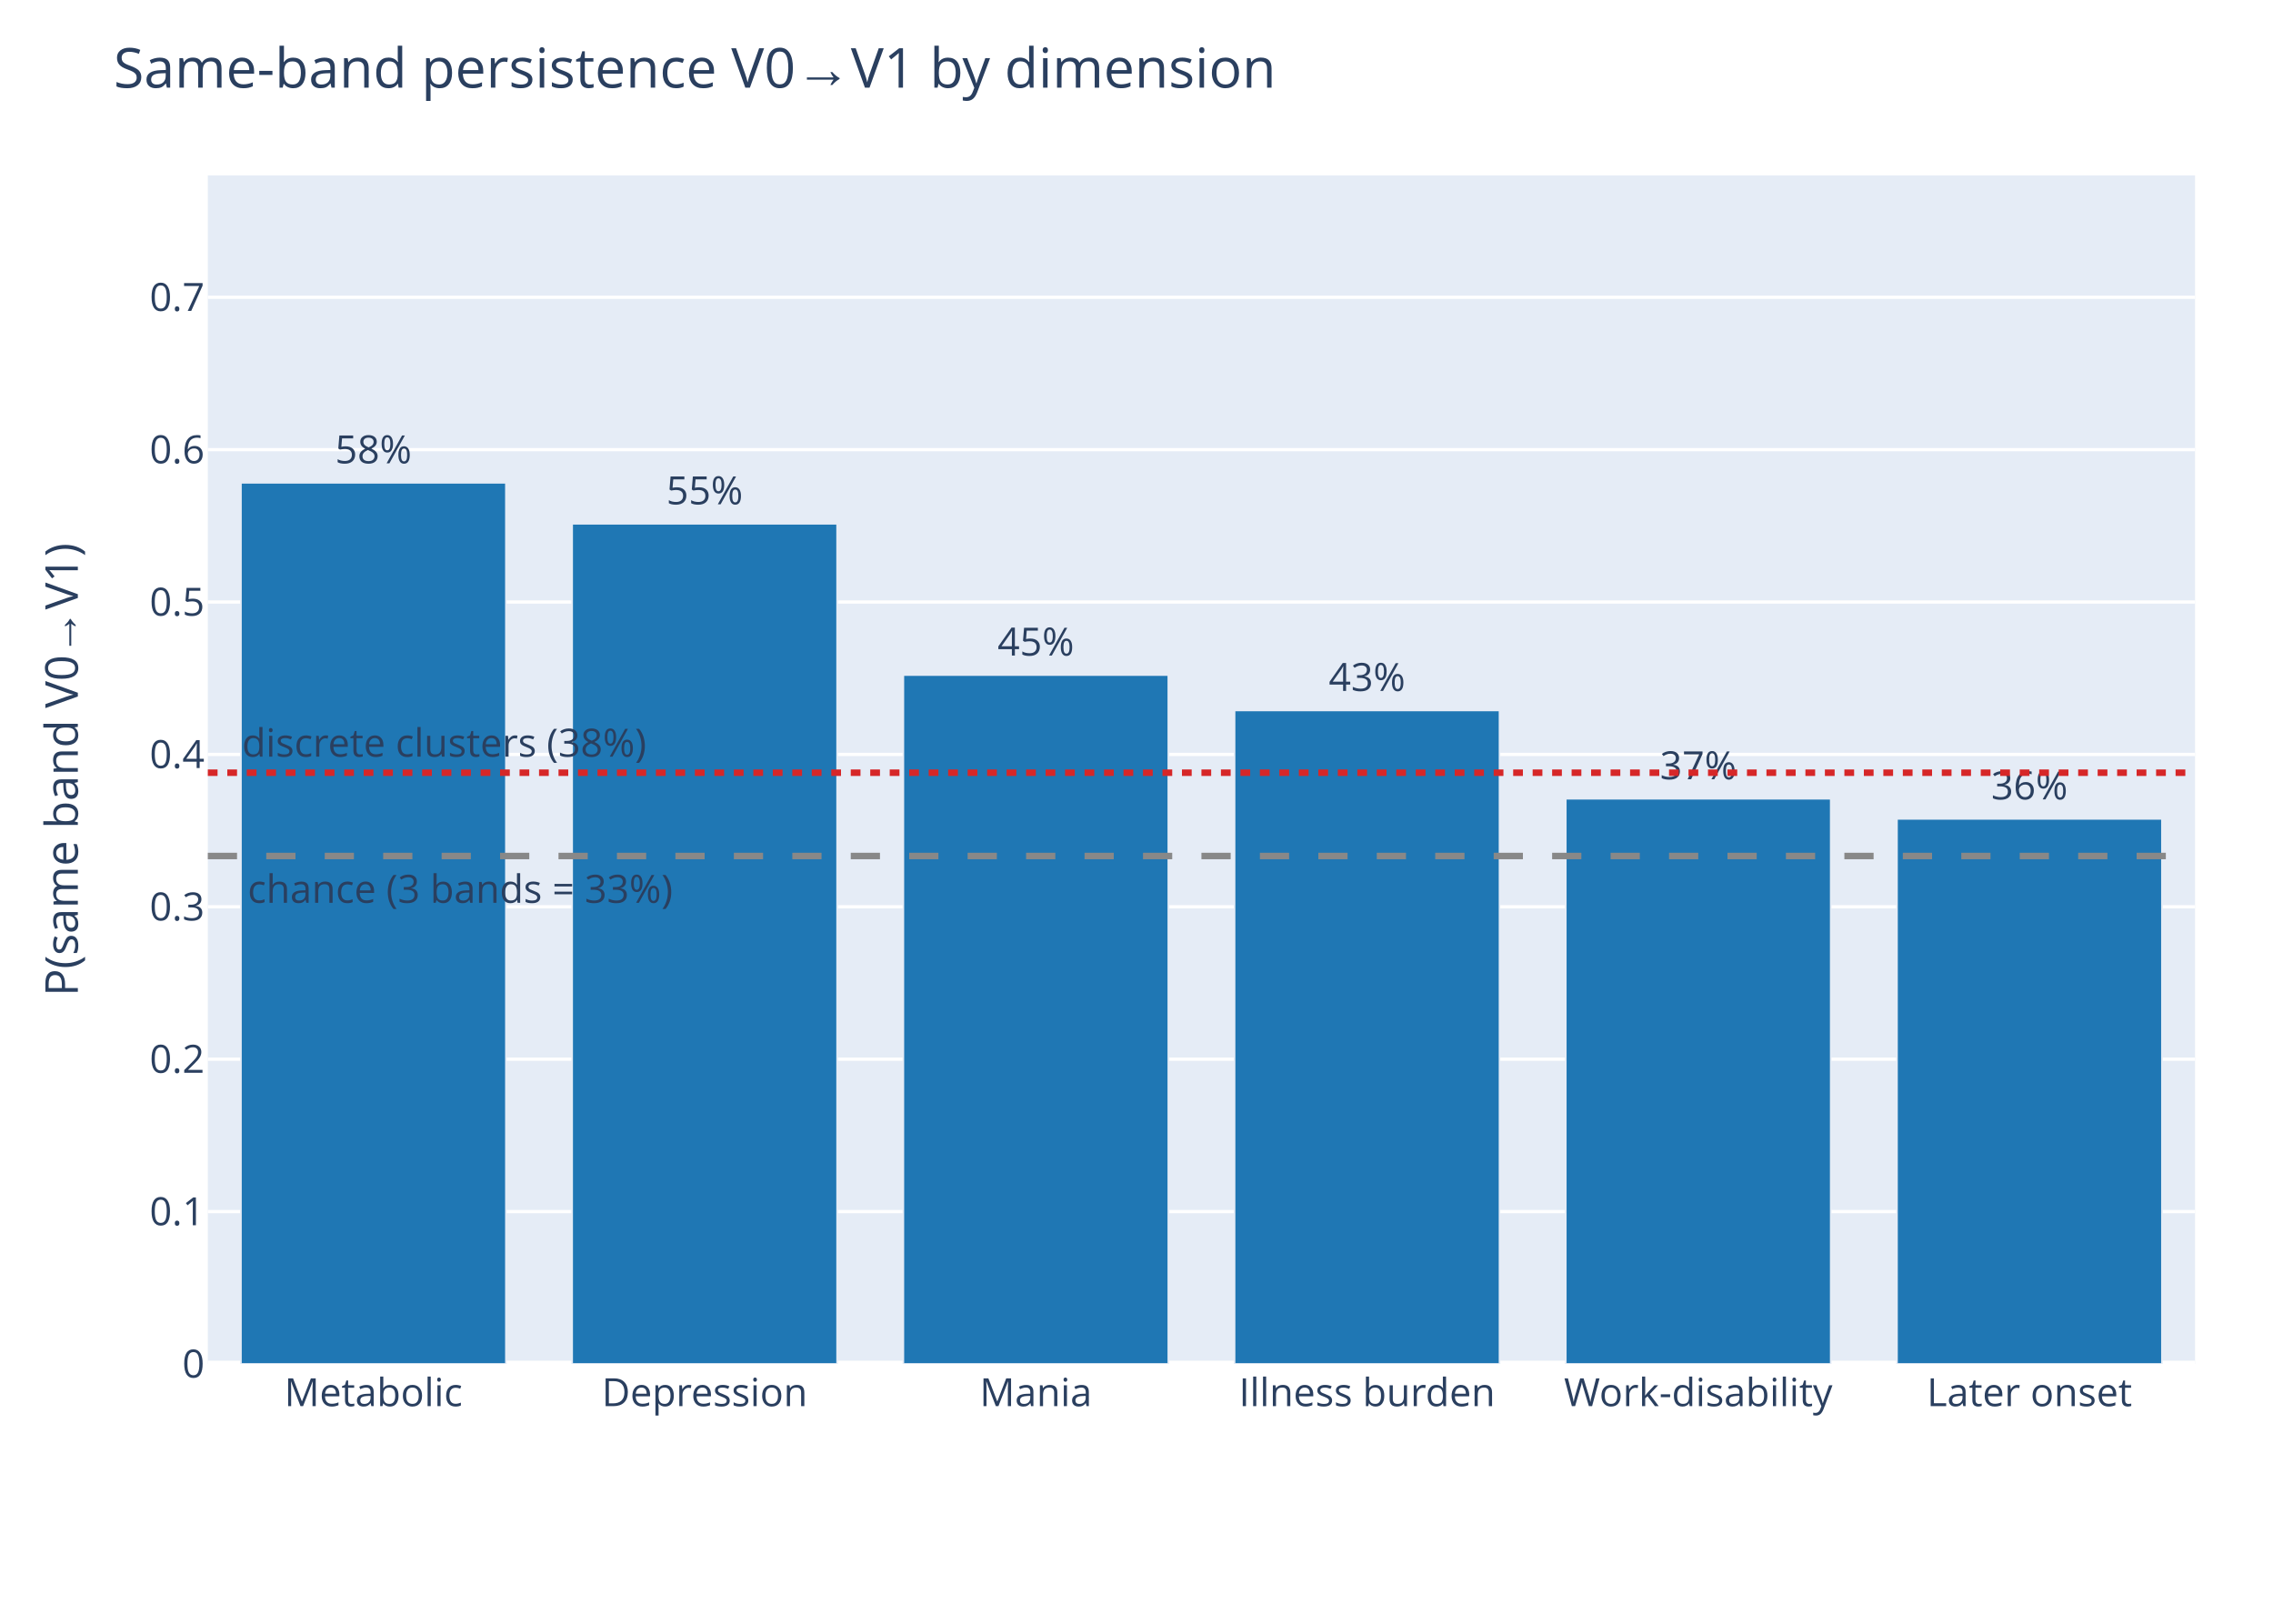
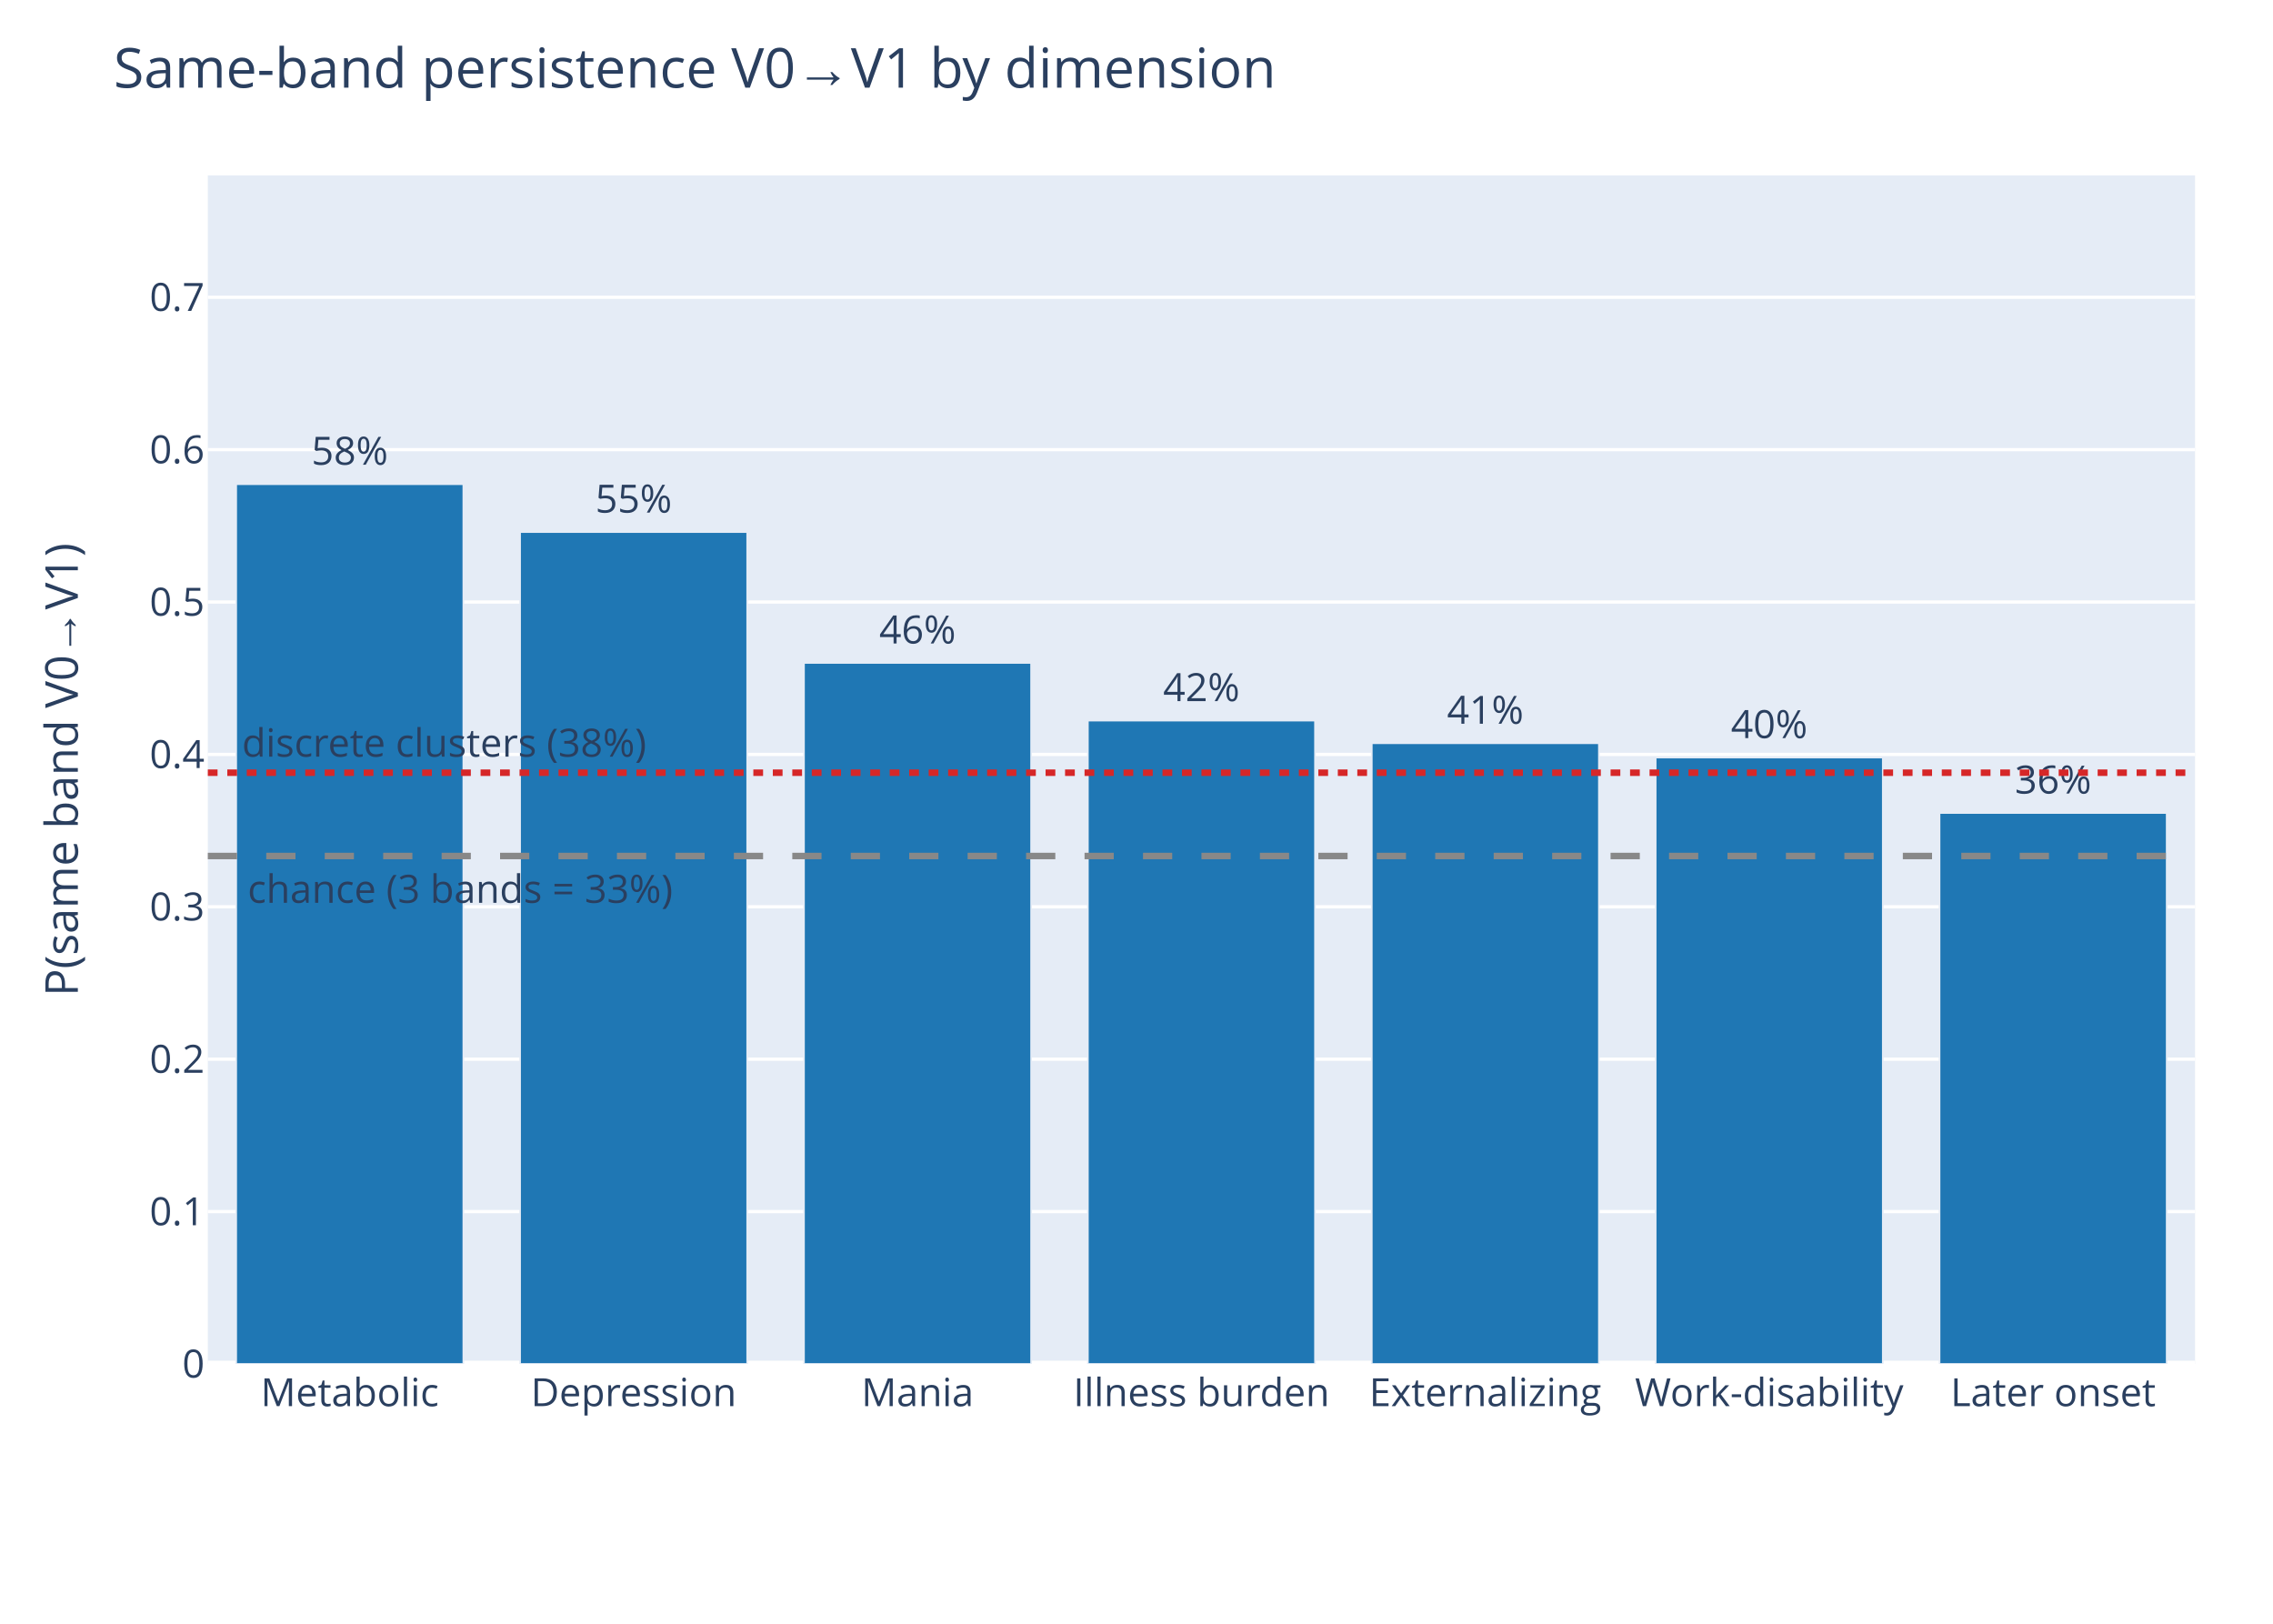
<svg xmlns="http://www.w3.org/2000/svg" class="main-svg" width="1400" height="1000" style="" viewBox="0 0 700 500">
  <rect x="0" y="0" width="700" height="500" style="fill: rgb(255, 255, 255); fill-opacity: 1;" />
-   <defs id="defs-12f511">
+   <defs id="defs-a845db">
    <g class="clips">
-       <clipPath id="clip12f511xyplot" class="plotclip">
+       <clipPath id="clipa845dbxyplot" class="plotclip">
        <rect width="612" height="366" />
      </clipPath>
-       <clipPath class="axesclip" id="clip12f511x">
+       <clipPath class="axesclip" id="clipa845dbx">
        <rect x="64" y="0" width="612" height="500" />
      </clipPath>
-       <clipPath class="axesclip" id="clip12f511y">
+       <clipPath class="axesclip" id="clipa845dby">
        <rect x="0" y="54" width="700" height="366" />
      </clipPath>
-       <clipPath class="axesclip" id="clip12f511xy">
+       <clipPath class="axesclip" id="clipa845dbxy">
        <rect x="64" y="54" width="612" height="366" />
      </clipPath>
    </g>
    <g class="gradients" />
    <g class="patterns" />
  </defs>
  <g class="bglayer">
    <rect class="bg" x="64" y="54" width="612" height="366" style="fill: rgb(229, 236, 246); fill-opacity: 1; stroke-width: 0;" />
  </g>
  <g class="layer-below">
    <g class="imagelayer" />
    <g class="shapelayer" />
  </g>
  <g class="cartesianlayer">
    <g class="subplot xy">
      <g class="layer-subplot">
        <g class="shapelayer" />
        <g class="imagelayer" />
      </g>
      <g class="minor-gridlayer">
        <g class="x" />
        <g class="y" />
      </g>
      <g class="gridlayer">
        <g class="x" />
        <g class="y">
          <path class="ygrid crisp" transform="translate(0,373.08)" d="M64,0h612" style="stroke: rgb(255, 255, 255); stroke-opacity: 1; stroke-width: 1px;" />
          <path class="ygrid crisp" transform="translate(0,326.15)" d="M64,0h612" style="stroke: rgb(255, 255, 255); stroke-opacity: 1; stroke-width: 1px;" />
          <path class="ygrid crisp" transform="translate(0,279.23)" d="M64,0h612" style="stroke: rgb(255, 255, 255); stroke-opacity: 1; stroke-width: 1px;" />
          <path class="ygrid crisp" transform="translate(0,232.31)" d="M64,0h612" style="stroke: rgb(255, 255, 255); stroke-opacity: 1; stroke-width: 1px;" />
          <path class="ygrid crisp" transform="translate(0,185.38)" d="M64,0h612" style="stroke: rgb(255, 255, 255); stroke-opacity: 1; stroke-width: 1px;" />
          <path class="ygrid crisp" transform="translate(0,138.46)" d="M64,0h612" style="stroke: rgb(255, 255, 255); stroke-opacity: 1; stroke-width: 1px;" />
          <path class="ygrid crisp" transform="translate(0,91.54)" d="M64,0h612" style="stroke: rgb(255, 255, 255); stroke-opacity: 1; stroke-width: 1px;" />
        </g>
      </g>
      <g class="zerolinelayer">
        <path class="yzl zl crisp" transform="translate(0,420)" d="M64,0h612" style="stroke: rgb(255, 255, 255); stroke-opacity: 1; stroke-width: 2px;" />
      </g>
      <g class="layer-between">
        <g class="shapelayer" />
        <g class="imagelayer" />
      </g>
      <path class="xlines-below" />
      <path class="ylines-below" />
      <g class="overlines-below" />
      <g class="xaxislayer-below" />
      <g class="yaxislayer-below" />
      <g class="overaxes-below" />
      <g class="overplot">
-         <g class="xy" transform="translate(64,54)" clip-path="url(#clip12f511xyplot)">
+         <g class="xy" transform="translate(64,54)" clip-path="url(#clipa845dbxyplot)">
          <g class="barlayer mlayer">
            <g class="trace bars" style="opacity: 1;">
              <g class="points">
                <g class="point">
-                   <path d="M10.2,366V94.67H91.8V366Z" style="vector-effect: none; opacity: 1; stroke-width: 0.5px; fill: rgb(31, 119, 180); fill-opacity: 1; stroke: rgb(229, 236, 246); stroke-opacity: 1;" />
-                   <text class="bartext bartext-outside" text-anchor="middle" data-notex="1" x="0" y="0" style="font-family: 'Open Sans', verdana, arial, sans-serif; font-size: 12px; fill: rgb(42, 63, 95); fill-opacity: 1; white-space: pre;" transform="translate(51,88.67)">58%</text>
-                 </g>
-                 <g class="point">
-                   <path d="M112.2,366V107.29H193.8V366Z" style="vector-effect: none; opacity: 1; stroke-width: 0.5px; fill: rgb(31, 119, 180); fill-opacity: 1; stroke: rgb(229, 236, 246); stroke-opacity: 1;" />
-                   <text class="bartext bartext-outside" text-anchor="middle" data-notex="1" x="0" y="0" style="font-family: 'Open Sans', verdana, arial, sans-serif; font-size: 12px; fill: rgb(42, 63, 95); fill-opacity: 1; white-space: pre;" transform="translate(153,101.29)">55%</text>
-                 </g>
-                 <g class="point">
-                   <path d="M214.2,366V153.87H295.8V366Z" style="vector-effect: none; opacity: 1; stroke-width: 0.5px; fill: rgb(31, 119, 180); fill-opacity: 1; stroke: rgb(229, 236, 246); stroke-opacity: 1;" />
-                   <text class="bartext bartext-outside" text-anchor="middle" data-notex="1" x="0" y="0" style="font-family: 'Open Sans', verdana, arial, sans-serif; font-size: 12px; fill: rgb(42, 63, 95); fill-opacity: 1; white-space: pre;" transform="translate(255,147.87)">45%</text>
-                 </g>
-                 <g class="point">
-                   <path d="M316.2,366V164.77H397.8V366Z" style="vector-effect: none; opacity: 1; stroke-width: 0.5px; fill: rgb(31, 119, 180); fill-opacity: 1; stroke: rgb(229, 236, 246); stroke-opacity: 1;" />
-                   <text class="bartext bartext-outside" text-anchor="middle" data-notex="1" x="0" y="0" style="font-family: 'Open Sans', verdana, arial, sans-serif; font-size: 12px; fill: rgb(42, 63, 95); fill-opacity: 1; white-space: pre;" transform="translate(357,158.77)">43%</text>
-                 </g>
-                 <g class="point">
-                   <path d="M418.2,366V191.96H499.8V366Z" style="vector-effect: none; opacity: 1; stroke-width: 0.5px; fill: rgb(31, 119, 180); fill-opacity: 1; stroke: rgb(229, 236, 246); stroke-opacity: 1;" />
-                   <text class="bartext bartext-outside" text-anchor="middle" data-notex="1" x="0" y="0" style="font-family: 'Open Sans', verdana, arial, sans-serif; font-size: 12px; fill: rgb(42, 63, 95); fill-opacity: 1; white-space: pre;" transform="translate(459,185.96)">37%</text>
-                 </g>
-                 <g class="point">
-                   <path d="M520.2,366V198.16H601.8V366Z" style="vector-effect: none; opacity: 1; stroke-width: 0.5px; fill: rgb(31, 119, 180); fill-opacity: 1; stroke: rgb(229, 236, 246); stroke-opacity: 1;" />
-                   <text class="bartext bartext-outside" text-anchor="middle" data-notex="1" x="0" y="0" style="font-family: 'Open Sans', verdana, arial, sans-serif; font-size: 12px; fill: rgb(42, 63, 95); fill-opacity: 1; white-space: pre;" transform="translate(561,192.16)">36%</text>
+                   <path d="M8.74,366V95.1H78.69V366Z" style="vector-effect: none; opacity: 1; stroke-width: 0.5px; fill: rgb(31, 119, 180); fill-opacity: 1; stroke: rgb(229, 236, 246); stroke-opacity: 1;" />
+                   <text class="bartext bartext-outside" text-anchor="middle" data-notex="1" x="0" y="0" style="font-family: 'Open Sans', verdana, arial, sans-serif; font-size: 12px; fill: rgb(42, 63, 95); fill-opacity: 1; white-space: pre;" transform="translate(43.715,89.1)">58%</text>
+                 </g>
+                 <g class="point">
+                   <path d="M96.17,366V109.84H166.11V366Z" style="vector-effect: none; opacity: 1; stroke-width: 0.5px; fill: rgb(31, 119, 180); fill-opacity: 1; stroke: rgb(229, 236, 246); stroke-opacity: 1;" />
+                   <text class="bartext bartext-outside" text-anchor="middle" data-notex="1" x="0" y="0" style="font-family: 'Open Sans', verdana, arial, sans-serif; font-size: 12px; fill: rgb(42, 63, 95); fill-opacity: 1; white-space: pre;" transform="translate(131.14,103.84)">55%</text>
+                 </g>
+                 <g class="point">
+                   <path d="M183.6,366V150.14H253.54V366Z" style="vector-effect: none; opacity: 1; stroke-width: 0.5px; fill: rgb(31, 119, 180); fill-opacity: 1; stroke: rgb(229, 236, 246); stroke-opacity: 1;" />
+                   <text class="bartext bartext-outside" text-anchor="middle" data-notex="1" x="0" y="0" style="font-family: 'Open Sans', verdana, arial, sans-serif; font-size: 12px; fill: rgb(42, 63, 95); fill-opacity: 1; white-space: pre;" transform="translate(218.57,144.14)">46%</text>
+                 </g>
+                 <g class="point">
+                   <path d="M271.03,366V167.9H340.97V366Z" style="vector-effect: none; opacity: 1; stroke-width: 0.5px; fill: rgb(31, 119, 180); fill-opacity: 1; stroke: rgb(229, 236, 246); stroke-opacity: 1;" />
+                   <text class="bartext bartext-outside" text-anchor="middle" data-notex="1" x="0" y="0" style="font-family: 'Open Sans', verdana, arial, sans-serif; font-size: 12px; fill: rgb(42, 63, 95); fill-opacity: 1; white-space: pre;" transform="translate(306,161.9)">42%</text>
+                 </g>
+                 <g class="point">
+                   <path d="M358.46,366V174.87H428.4V366Z" style="vector-effect: none; opacity: 1; stroke-width: 0.5px; fill: rgb(31, 119, 180); fill-opacity: 1; stroke: rgb(229, 236, 246); stroke-opacity: 1;" />
+                   <text class="bartext bartext-outside" text-anchor="middle" data-notex="1" x="0" y="0" style="font-family: 'Open Sans', verdana, arial, sans-serif; font-size: 12px; fill: rgb(42, 63, 95); fill-opacity: 1; white-space: pre;" transform="translate(393.43,168.87)">41%</text>
+                 </g>
+                 <g class="point">
+                   <path d="M445.89,366V179.28H515.83V366Z" style="vector-effect: none; opacity: 1; stroke-width: 0.5px; fill: rgb(31, 119, 180); fill-opacity: 1; stroke: rgb(229, 236, 246); stroke-opacity: 1;" />
+                   <text class="bartext bartext-outside" text-anchor="middle" data-notex="1" x="0" y="0" style="font-family: 'Open Sans', verdana, arial, sans-serif; font-size: 12px; fill: rgb(42, 63, 95); fill-opacity: 1; white-space: pre;" transform="translate(480.86,173.28)">40%</text>
+                 </g>
+                 <g class="point">
+                   <path d="M533.31,366V196.35H603.26V366Z" style="vector-effect: none; opacity: 1; stroke-width: 0.5px; fill: rgb(31, 119, 180); fill-opacity: 1; stroke: rgb(229, 236, 246); stroke-opacity: 1;" />
+                   <text class="bartext bartext-outside" text-anchor="middle" data-notex="1" x="0" y="0" style="font-family: 'Open Sans', verdana, arial, sans-serif; font-size: 12px; fill: rgb(42, 63, 95); fill-opacity: 1; white-space: pre;" transform="translate(568.285,190.35)">36%</text>
                </g>
              </g>
            </g>
          </g>
        </g>
      </g>
      <g class="zerolinelayer-above" />
      <path class="xlines-above crisp" d="M0,0" style="fill: none;" />
      <path class="ylines-above crisp" d="M0,0" style="fill: none;" />
      <g class="overlines-above" />
      <g class="xaxislayer-above">
        <g class="xtick">
-           <text text-anchor="middle" x="0" y="433" transform="translate(115,0)" style="font-family: 'Open Sans', verdana, arial, sans-serif; font-size: 12px; fill: rgb(42, 63, 95); fill-opacity: 1; white-space: pre;">Metabolic</text>
-         </g>
-         <g class="xtick">
-           <text text-anchor="middle" x="0" y="433" transform="translate(217,0)" style="font-family: 'Open Sans', verdana, arial, sans-serif; font-size: 12px; fill: rgb(42, 63, 95); fill-opacity: 1; white-space: pre;">Depression</text>
-         </g>
-         <g class="xtick">
-           <text text-anchor="middle" x="0" y="433" transform="translate(319,0)" style="font-family: 'Open Sans', verdana, arial, sans-serif; font-size: 12px; fill: rgb(42, 63, 95); fill-opacity: 1; white-space: pre;">Mania</text>
-         </g>
-         <g class="xtick">
-           <text text-anchor="middle" x="0" y="433" transform="translate(421,0)" style="font-family: 'Open Sans', verdana, arial, sans-serif; font-size: 12px; fill: rgb(42, 63, 95); fill-opacity: 1; white-space: pre;">Illness burden</text>
-         </g>
-         <g class="xtick">
-           <text text-anchor="middle" x="0" y="433" transform="translate(523,0)" style="font-family: 'Open Sans', verdana, arial, sans-serif; font-size: 12px; fill: rgb(42, 63, 95); fill-opacity: 1; white-space: pre;">Work-disability</text>
-         </g>
-         <g class="xtick">
-           <text text-anchor="middle" x="0" y="433" transform="translate(625,0)" style="font-family: 'Open Sans', verdana, arial, sans-serif; font-size: 12px; fill: rgb(42, 63, 95); fill-opacity: 1; white-space: pre;">Later onset</text>
+           <text text-anchor="middle" x="0" y="433" transform="translate(107.71,0)" style="font-family: 'Open Sans', verdana, arial, sans-serif; font-size: 12px; fill: rgb(42, 63, 95); fill-opacity: 1; white-space: pre;">Metabolic</text>
+         </g>
+         <g class="xtick">
+           <text text-anchor="middle" x="0" y="433" transform="translate(195.14,0)" style="font-family: 'Open Sans', verdana, arial, sans-serif; font-size: 12px; fill: rgb(42, 63, 95); fill-opacity: 1; white-space: pre;">Depression</text>
+         </g>
+         <g class="xtick">
+           <text text-anchor="middle" x="0" y="433" transform="translate(282.57,0)" style="font-family: 'Open Sans', verdana, arial, sans-serif; font-size: 12px; fill: rgb(42, 63, 95); fill-opacity: 1; white-space: pre;">Mania</text>
+         </g>
+         <g class="xtick">
+           <text text-anchor="middle" x="0" y="433" transform="translate(370,0)" style="font-family: 'Open Sans', verdana, arial, sans-serif; font-size: 12px; fill: rgb(42, 63, 95); fill-opacity: 1; white-space: pre;">Illness burden</text>
+         </g>
+         <g class="xtick">
+           <text text-anchor="middle" x="0" y="433" transform="translate(457.43,0)" style="font-family: 'Open Sans', verdana, arial, sans-serif; font-size: 12px; fill: rgb(42, 63, 95); fill-opacity: 1; white-space: pre;">Externalizing</text>
+         </g>
+         <g class="xtick">
+           <text text-anchor="middle" x="0" y="433" transform="translate(544.86,0)" style="font-family: 'Open Sans', verdana, arial, sans-serif; font-size: 12px; fill: rgb(42, 63, 95); fill-opacity: 1; white-space: pre;">Work-disability</text>
+         </g>
+         <g class="xtick">
+           <text text-anchor="middle" x="0" y="433" transform="translate(632.29,0)" style="font-family: 'Open Sans', verdana, arial, sans-serif; font-size: 12px; fill: rgb(42, 63, 95); fill-opacity: 1; white-space: pre;">Later onset</text>
        </g>
      </g>
      <g class="yaxislayer-above">
        <g class="ytick">
          <text text-anchor="end" x="63" y="4.2" transform="translate(0,420)" style="font-family: 'Open Sans', verdana, arial, sans-serif; font-size: 12px; fill: rgb(42, 63, 95); fill-opacity: 1; white-space: pre;">0</text>
        </g>
        <g class="ytick">
          <text text-anchor="end" x="63" y="4.2" style="font-family: 'Open Sans', verdana, arial, sans-serif; font-size: 12px; fill: rgb(42, 63, 95); fill-opacity: 1; white-space: pre;" transform="translate(0,373.08)">0.1</text>
        </g>
        <g class="ytick">
          <text text-anchor="end" x="63" y="4.2" style="font-family: 'Open Sans', verdana, arial, sans-serif; font-size: 12px; fill: rgb(42, 63, 95); fill-opacity: 1; white-space: pre;" transform="translate(0,326.15)">0.2</text>
        </g>
        <g class="ytick">
          <text text-anchor="end" x="63" y="4.2" style="font-family: 'Open Sans', verdana, arial, sans-serif; font-size: 12px; fill: rgb(42, 63, 95); fill-opacity: 1; white-space: pre;" transform="translate(0,279.23)">0.3</text>
        </g>
        <g class="ytick">
          <text text-anchor="end" x="63" y="4.2" style="font-family: 'Open Sans', verdana, arial, sans-serif; font-size: 12px; fill: rgb(42, 63, 95); fill-opacity: 1; white-space: pre;" transform="translate(0,232.31)">0.4</text>
        </g>
        <g class="ytick">
          <text text-anchor="end" x="63" y="4.2" style="font-family: 'Open Sans', verdana, arial, sans-serif; font-size: 12px; fill: rgb(42, 63, 95); fill-opacity: 1; white-space: pre;" transform="translate(0,185.38)">0.5</text>
        </g>
        <g class="ytick">
          <text text-anchor="end" x="63" y="4.2" style="font-family: 'Open Sans', verdana, arial, sans-serif; font-size: 12px; fill: rgb(42, 63, 95); fill-opacity: 1; white-space: pre;" transform="translate(0,138.46)">0.6</text>
        </g>
        <g class="ytick">
          <text text-anchor="end" x="63" y="4.2" style="font-family: 'Open Sans', verdana, arial, sans-serif; font-size: 12px; fill: rgb(42, 63, 95); fill-opacity: 1; white-space: pre;" transform="translate(0,91.54)">0.7</text>
        </g>
      </g>
      <g class="overaxes-above" />
    </g>
  </g>
  <g class="polarlayer" />
  <g class="smithlayer" />
  <g class="ternarylayer" />
  <g class="geolayer" />
  <g class="funnelarealayer" />
  <g class="pielayer" />
  <g class="iciclelayer" />
  <g class="treemaplayer" />
  <g class="sunburstlayer" />
  <g class="glimages" />
-   <defs id="topdefs-12f511">
+   <defs id="topdefs-a845db">
    <g class="clips" />
  </defs>
  <g class="layer-above">
    <g class="imagelayer" />
    <g class="shapelayer">
-       <g class="shape-group" data-index="0" clip-path="url(#clip12f511y)">
+       <g class="shape-group" data-index="0" clip-path="url(#clipa845dby)">
        <path data-index="0" fill-rule="evenodd" d="M64,263.59L676,263.59" style="opacity: 1; stroke: rgb(136, 136, 136); stroke-opacity: 1; fill: rgb(0, 0, 0); fill-opacity: 0; stroke-dasharray: 9px, 9px; stroke-width: 2px;" />
      </g>
-       <g class="shape-group" data-index="1" clip-path="url(#clip12f511y)">
+       <g class="shape-group" data-index="1" clip-path="url(#clipa845dby)">
        <path data-index="1" fill-rule="evenodd" d="M64,237.94L676,237.94" style="opacity: 1; stroke: rgb(214, 39, 40); stroke-opacity: 1; fill: rgb(0, 0, 0); fill-opacity: 0; stroke-dasharray: 3px, 3px; stroke-width: 2px;" />
      </g>
    </g>
  </g>
  <g class="infolayer">
    <g class="g-gtitle">
      <text class="gtitle" x="35" y="27" text-anchor="start" dy="0em" style="opacity: 1; font-family: 'Open Sans', verdana, arial, sans-serif; font-size: 17px; fill: rgb(42, 63, 95); fill-opacity: 1; white-space: pre;">Same-band persistence V0→V1 by dimension</text>
    </g>
    <g class="g-xtitle" />
    <g class="g-ytitle">
      <text class="ytitle" transform="rotate(-90,23.975,237)" x="23.975" y="237" text-anchor="middle" style="opacity: 1; font-family: 'Open Sans', verdana, arial, sans-serif; font-size: 14px; fill: rgb(42, 63, 95); fill-opacity: 1; white-space: pre;">P(same band V0→V1)</text>
    </g>
    <g class="annotation" data-index="0" style="opacity: 1;">
      <g class="annotation-text-g" transform="rotate(0,141.5,273.09)">
        <g class="cursor-pointer" transform="translate(64,264)">
          <rect class="bg" x="0.5" y="0.5" width="154" height="18" style="stroke-width: 1px; stroke: rgb(0, 0, 0); stroke-opacity: 0; fill: rgb(0, 0, 0); fill-opacity: 0;" />
          <text class="annotation-text" text-anchor="middle" x="77.727" y="14" style="font-family: 'Open Sans', verdana, arial, sans-serif; font-size: 12px; fill: rgb(42, 63, 95); fill-opacity: 1; white-space: pre;">chance (3 bands = 33%)</text>
        </g>
      </g>
    </g>
    <g class="annotation" data-index="1" style="opacity: 1;">
      <g class="annotation-text-g" transform="rotate(0,137,228.44)">
        <g class="cursor-pointer" transform="translate(64,219)">
          <rect class="bg" x="0.5" y="0.5" width="145" height="18" style="stroke-width: 1px; stroke: rgb(0, 0, 0); stroke-opacity: 0; fill: rgb(0, 0, 0); fill-opacity: 0;" />
          <text class="annotation-text" text-anchor="middle" x="72.789" y="14" style="font-family: 'Open Sans', verdana, arial, sans-serif; font-size: 12px; fill: rgb(42, 63, 95); fill-opacity: 1; white-space: pre;">discrete clusters (38%)</text>
        </g>
      </g>
    </g>
  </g>
</svg>
